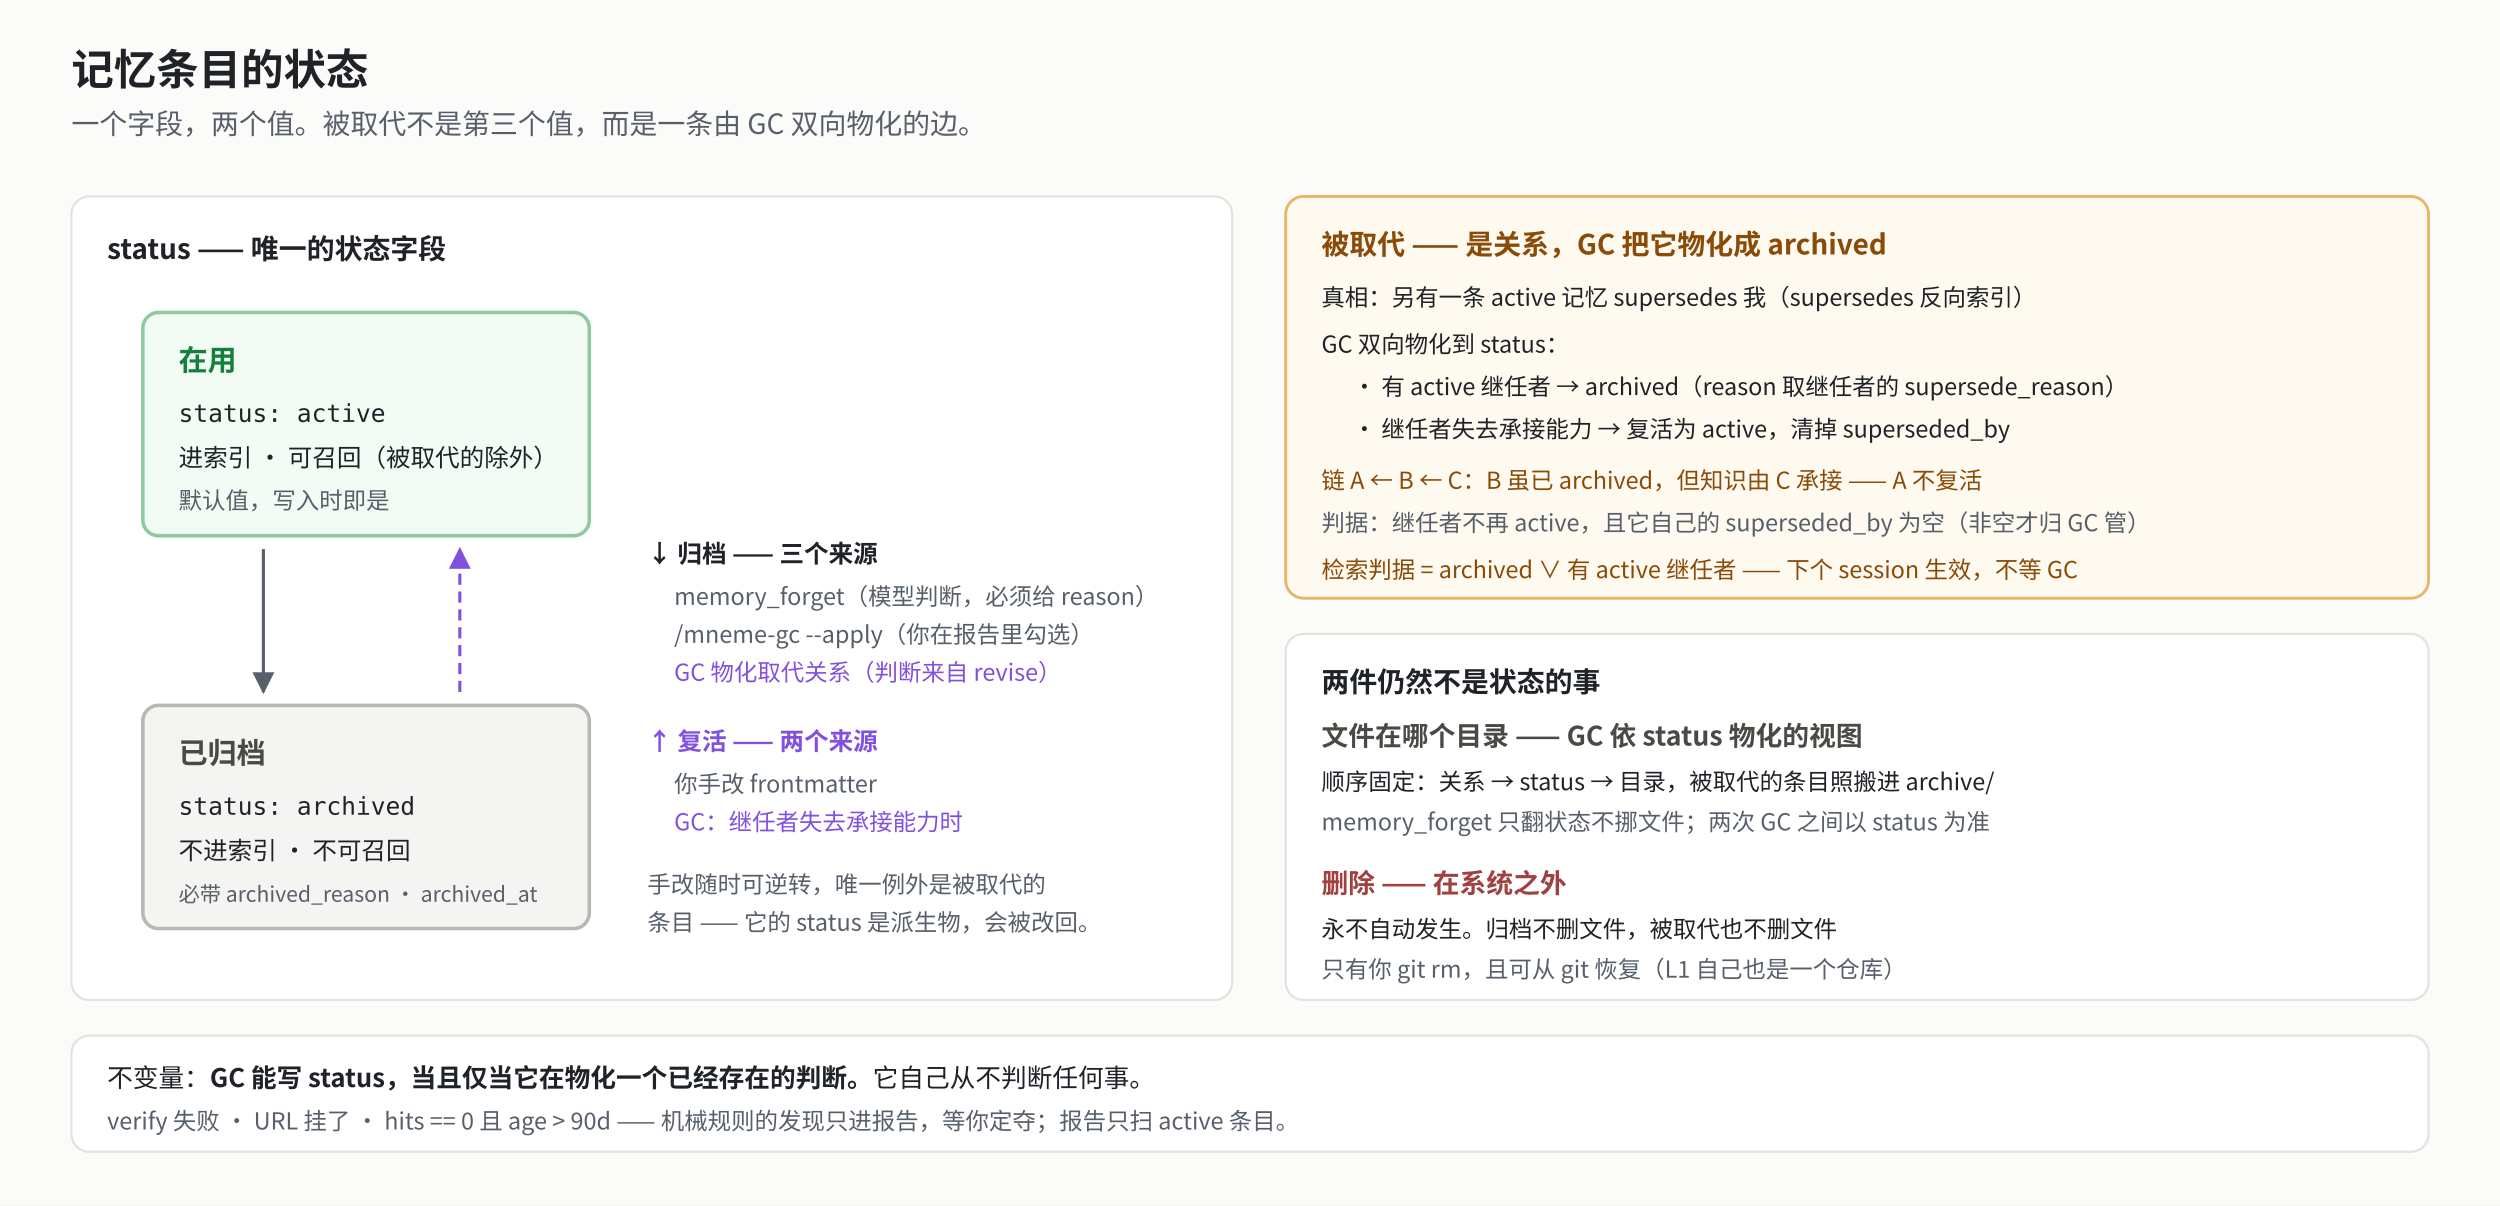
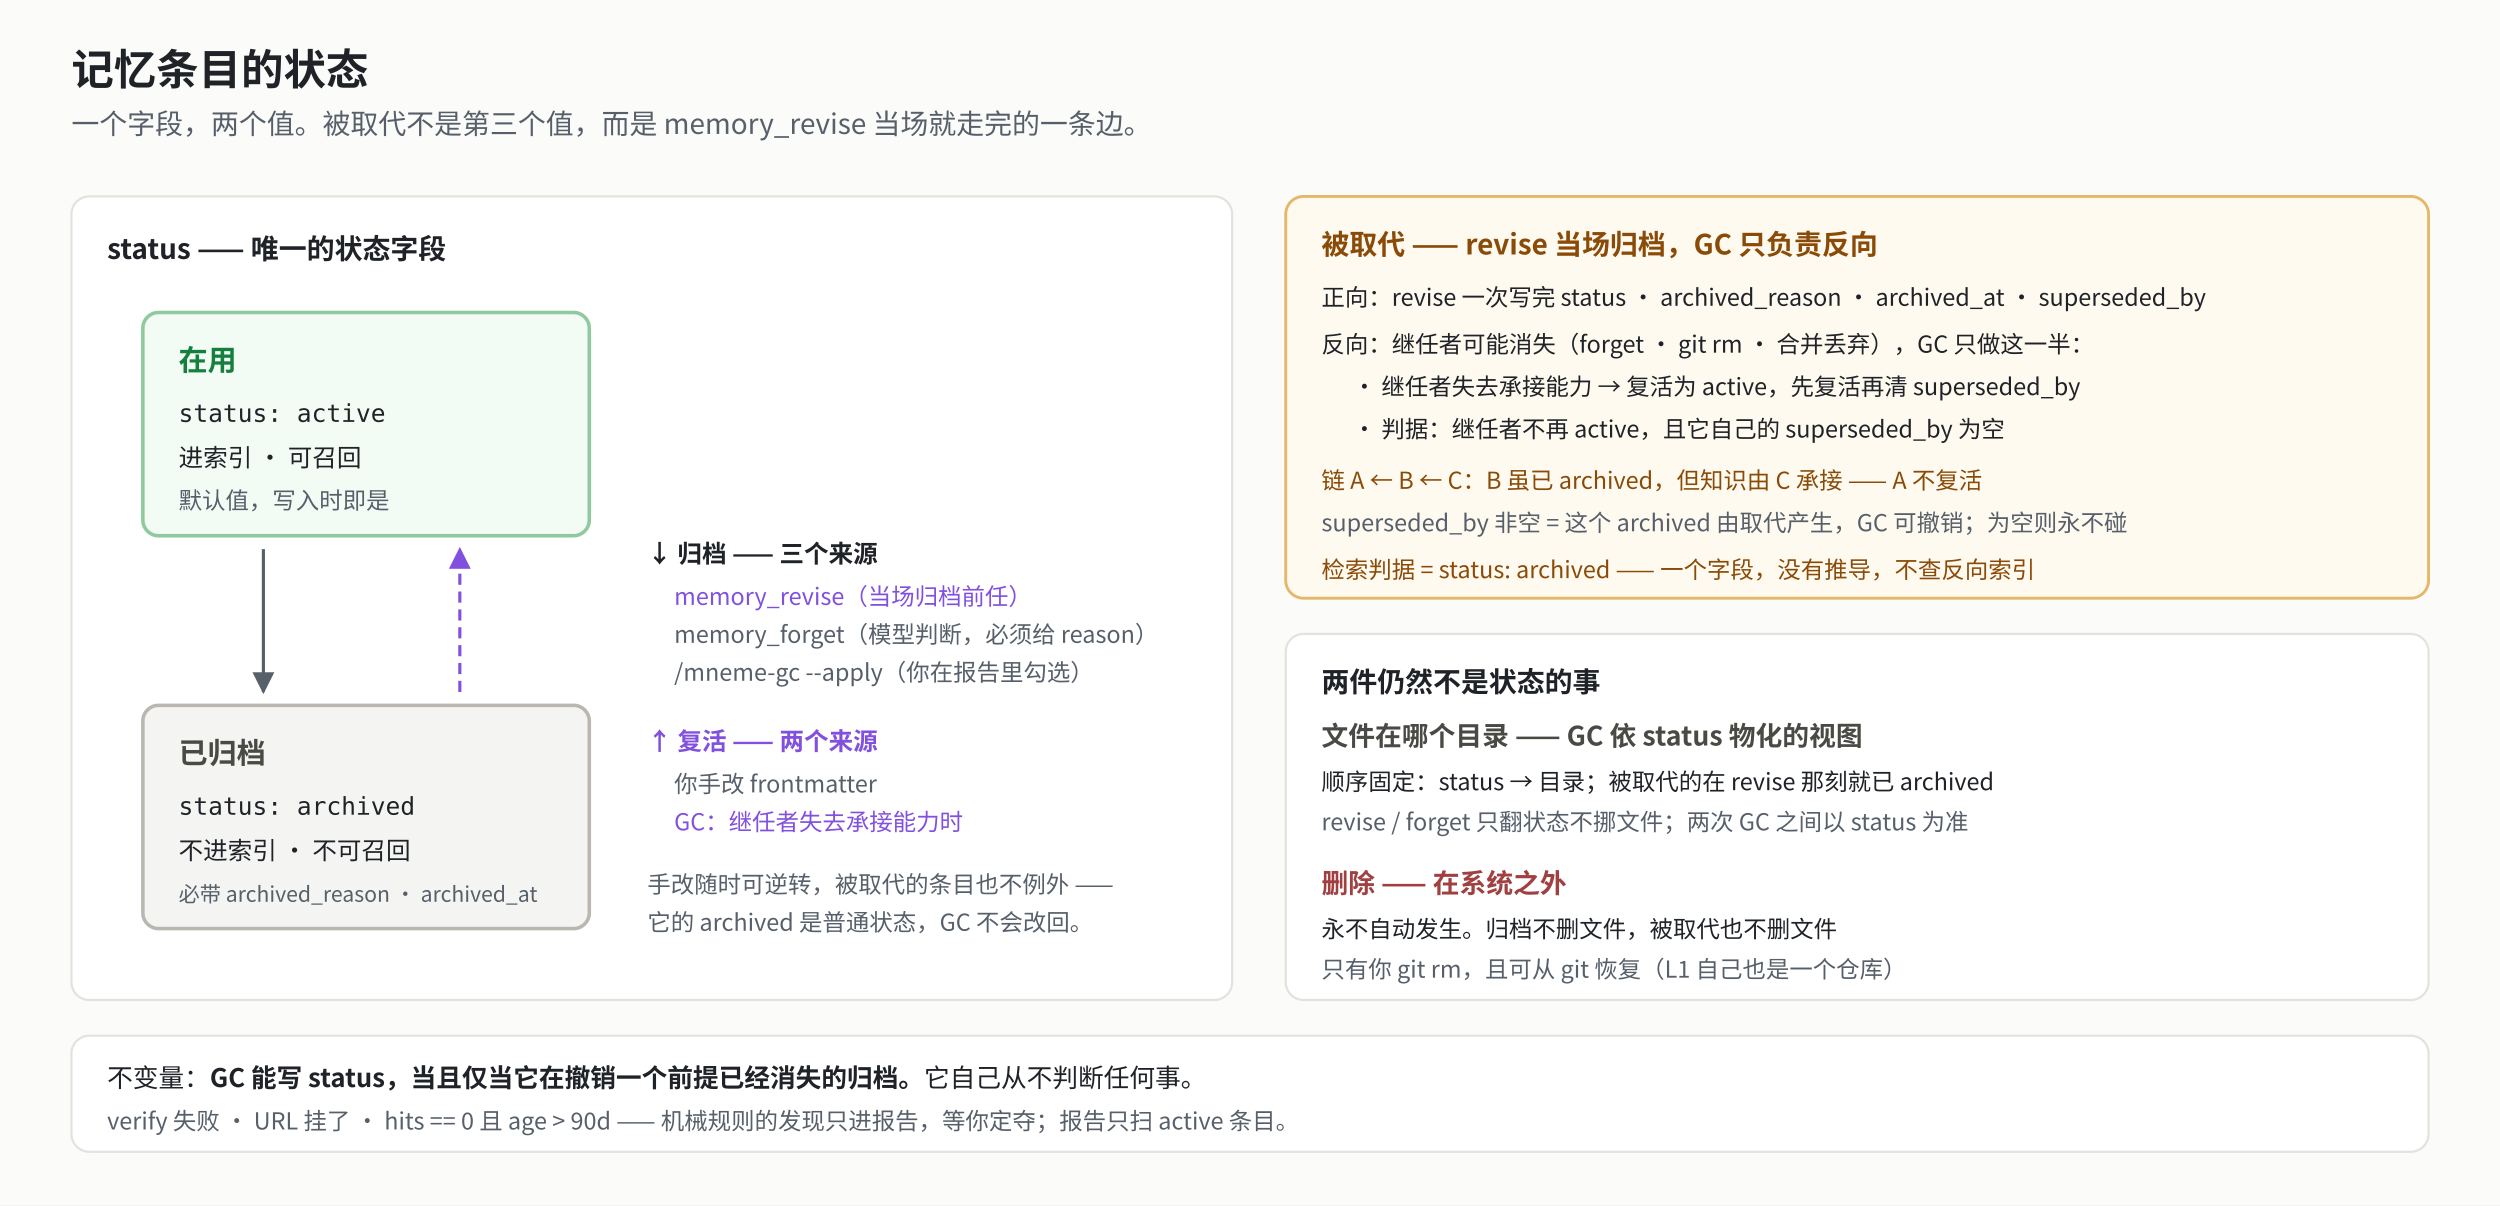
<svg xmlns="http://www.w3.org/2000/svg" viewBox="0 0 1120 540" width="1120" height="540" font-family="'Noto Sans CJK SC','Source Han Sans SC','PingFang SC','Microsoft YaHei',system-ui,sans-serif">
  <defs>
    <marker id="a" viewBox="0 0 10 10" refX="9" refY="5" markerWidth="7" markerHeight="7" orient="auto-start-reverse">
      <path d="M0,0 L10,5 L0,10 z" fill="#57606a" />
    </marker>
    <marker id="ap" viewBox="0 0 10 10" refX="9" refY="5" markerWidth="7" markerHeight="7" orient="auto-start-reverse">
      <path d="M0,0 L10,5 L0,10 z" fill="#8250df" />
    </marker>
  </defs>
  <rect width="1120" height="540" fill="#fbfbf9" />
  <text x="32" y="38" font-size="19" font-weight="600" fill="#1f2328">记忆条目的状态</text>
-   <text x="32" y="60" font-size="12.5" fill="#57606a">一个字段，两个值。被取代不是第三个值，而是一条由 GC 双向物化的边。</text>
+   <text x="32" y="60" font-size="12.5" fill="#57606a">一个字段，两个值。被取代不是第三个值，而是 memory_revise 当场就走完的一条边。</text>
  <rect x="32" y="88" width="520" height="360" rx="8" fill="#ffffff" stroke="#e4e2dc" />
  <text x="48" y="116" font-size="12.5" font-weight="600" fill="#1f2328">status —— 唯一的状态字段</text>
  <rect x="64" y="140" width="200" height="100" rx="7" fill="#f2fbf4" stroke="#8fca9f" stroke-width="1.6" />
  <text x="80" y="166" font-size="13" font-weight="600" fill="#15803d">在用</text>
  <text x="80" y="189" font-size="11" font-family="ui-monospace,SFMono-Regular,Menlo,monospace" fill="#1f2328">status: active</text>
-   <text x="80" y="209" font-size="11" fill="#1f2328">进索引 · 可召回（被取代的除外）</text>
+   <text x="80" y="209" font-size="11" fill="#1f2328">进索引 · 可召回</text>
  <text x="80" y="228" font-size="10.5" fill="#57606a">默认值，写入时即是</text>
  <rect x="64" y="316" width="200" height="100" rx="7" fill="#f4f4f2" stroke="#b9b7b0" stroke-width="1.6" />
  <text x="80" y="342" font-size="13" font-weight="600" fill="#4a4a45">已归档</text>
  <text x="80" y="365" font-size="11" font-family="ui-monospace,SFMono-Regular,Menlo,monospace" fill="#1f2328">status: archived</text>
  <text x="80" y="385" font-size="11" fill="#1f2328">不进索引 · 不可召回</text>
  <text x="80" y="404" font-size="9.5" fill="#57606a">必带 archived_reason · archived_at</text>
  <line x1="118" y1="246" x2="118" y2="310" stroke="#57606a" stroke-width="1.4" marker-end="url(#a)" />
  <line x1="206" y1="310" x2="206" y2="246" stroke="#8250df" stroke-width="1.4" stroke-dasharray="5 3" marker-end="url(#ap)" />
  <text x="290" y="252" font-size="11" font-weight="600" fill="#1f2328">↓ 归档 —— 三个来源</text>
-   <text x="302" y="271" font-size="10.5" fill="#57606a">memory_forget（模型判断，必须给 reason）</text>
-   <text x="302" y="288" font-size="10.5" fill="#57606a">/mneme-gc --apply（你在报告里勾选）</text>
-   <text x="302" y="305" font-size="10.5" fill="#8250df">GC 物化取代关系（判断来自 revise）</text>
+   <text x="302" y="271" font-size="10.5" fill="#8250df">memory_revise（当场归档前任）</text>
+   <text x="302" y="288" font-size="10.5" fill="#57606a">memory_forget（模型判断，必须给 reason）</text>
+   <text x="302" y="305" font-size="10.5" fill="#57606a">/mneme-gc --apply（你在报告里勾选）</text>
  <text x="290" y="336" font-size="11" font-weight="600" fill="#8250df">↑ 复活 —— 两个来源</text>
  <text x="302" y="355" font-size="10.5" fill="#57606a">你手改 frontmatter</text>
  <text x="302" y="372" font-size="10.5" fill="#8250df">GC：继任者失去承接能力时</text>
-   <text x="290" y="400" font-size="10.5" fill="#57606a">手改随时可逆转，唯一例外是被取代的</text>
-   <text x="290" y="417" font-size="10.5" fill="#57606a">条目 —— 它的 status 是派生物，会被改回。</text>
+   <text x="290" y="400" font-size="10.5" fill="#57606a">手改随时可逆转，被取代的条目也不例外 ——</text>
+   <text x="290" y="417" font-size="10.5" fill="#57606a">它的 archived 是普通状态，GC 不会改回。</text>
  <rect x="576" y="88" width="512" height="180" rx="8" fill="#fffaf0" stroke="#e5b769" stroke-width="1.3" />
-   <text x="592" y="114" font-size="12.5" font-weight="600" fill="#8a4b08">被取代 —— 是关系，GC 把它物化成 archived</text>
-   <text x="592" y="137" font-size="10.5" fill="#1f2328">真相：另有一条 active 记忆 supersedes 我（supersedes 反向索引）</text>
-   <text x="592" y="158" font-size="10.5" fill="#1f2328">GC 双向物化到 status：</text>
-   <text x="606" y="177" font-size="10.5" fill="#1f2328">· 有 active 继任者 → archived（reason 取继任者的 supersede_reason）</text>
-   <text x="606" y="196" font-size="10.5" fill="#1f2328">· 继任者失去承接能力 → 复活为 active，清掉 superseded_by</text>
+   <text x="592" y="114" font-size="12.5" font-weight="600" fill="#8a4b08">被取代 —— revise 当场归档，GC 只负责反向</text>
+   <text x="592" y="137" font-size="10.5" fill="#1f2328">正向：revise 一次写完 status · archived_reason · archived_at · superseded_by</text>
+   <text x="592" y="158" font-size="10.5" fill="#1f2328">反向：继任者可能消失（forget · git rm · 合并丢弃），GC 只做这一半：</text>
+   <text x="606" y="177" font-size="10.5" fill="#1f2328">· 继任者失去承接能力 → 复活为 active，先复活再清 superseded_by</text>
+   <text x="606" y="196" font-size="10.5" fill="#1f2328">· 判据：继任者不再 active，且它自己的 superseded_by 为空</text>
  <text x="592" y="219" font-size="10.5" fill="#8a4b08">链 A ← B ← C：B 虽已 archived，但知识由 C 承接 —— A 不复活</text>
-   <text x="592" y="238" font-size="10.5" fill="#57606a">判据：继任者不再 active，且它自己的 superseded_by 为空（非空才归 GC 管）</text>
-   <text x="592" y="259" font-size="10.5" fill="#8a4b08">检索判据 = archived ∨ 有 active 继任者 —— 下个 session 生效，不等 GC</text>
+   <text x="592" y="238" font-size="10.5" fill="#57606a">superseded_by 非空 = 这个 archived 由取代产生，GC 可撤销；为空则永不碰</text>
+   <text x="592" y="259" font-size="10.5" fill="#8a4b08">检索判据 = status: archived —— 一个字段，没有推导，不查反向索引</text>
  <rect x="576" y="284" width="512" height="164" rx="8" fill="#ffffff" stroke="#e4e2dc" />
  <text x="592" y="310" font-size="12.5" font-weight="600" fill="#1f2328">两件仍然不是状态的事</text>
  <text x="592" y="334" font-size="12" font-weight="600" fill="#4a4a45">文件在哪个目录 —— GC 依 status 物化的视图</text>
-   <text x="592" y="354" font-size="10.5" fill="#1f2328">顺序固定：关系 → status → 目录，被取代的条目照搬进 archive/</text>
-   <text x="592" y="372" font-size="10.5" fill="#57606a">memory_forget 只翻状态不挪文件；两次 GC 之间以 status 为准</text>
+   <text x="592" y="354" font-size="10.5" fill="#1f2328">顺序固定：status → 目录；被取代的在 revise 那刻就已 archived</text>
+   <text x="592" y="372" font-size="10.5" fill="#57606a">revise / forget 只翻状态不挪文件；两次 GC 之间以 status 为准</text>
  <text x="592" y="400" font-size="12" font-weight="600" fill="#a04040">删除 —— 在系统之外</text>
  <text x="592" y="420" font-size="10.5" fill="#1f2328">永不自动发生。归档不删文件，被取代也不删文件</text>
  <text x="592" y="438" font-size="10.5" fill="#57606a">只有你 git rm，且可从 git 恢复（L1 自己也是一个仓库）</text>
  <rect x="32" y="464" width="1056" height="52" rx="8" fill="#ffffff" stroke="#e4e2dc" />
-   <text x="48" y="487" font-size="11.5" fill="#1f2328">不变量：<tspan font-weight="600">GC 能写 status，当且仅当它在物化一个已经存在的判断。</tspan>它自己从不判断任何事。</text>
+   <text x="48" y="487" font-size="11.5" fill="#1f2328">不变量：<tspan font-weight="600">GC 能写 status，当且仅当它在撤销一个前提已经消失的归档。</tspan>它自己从不判断任何事。</text>
  <text x="48" y="506" font-size="10.5" fill="#57606a">verify 失败 · URL 挂了 · hits == 0 且 age &gt; 90d —— 机械规则的发现只进报告，等你定夺；报告只扫 active 条目。</text>
</svg>
